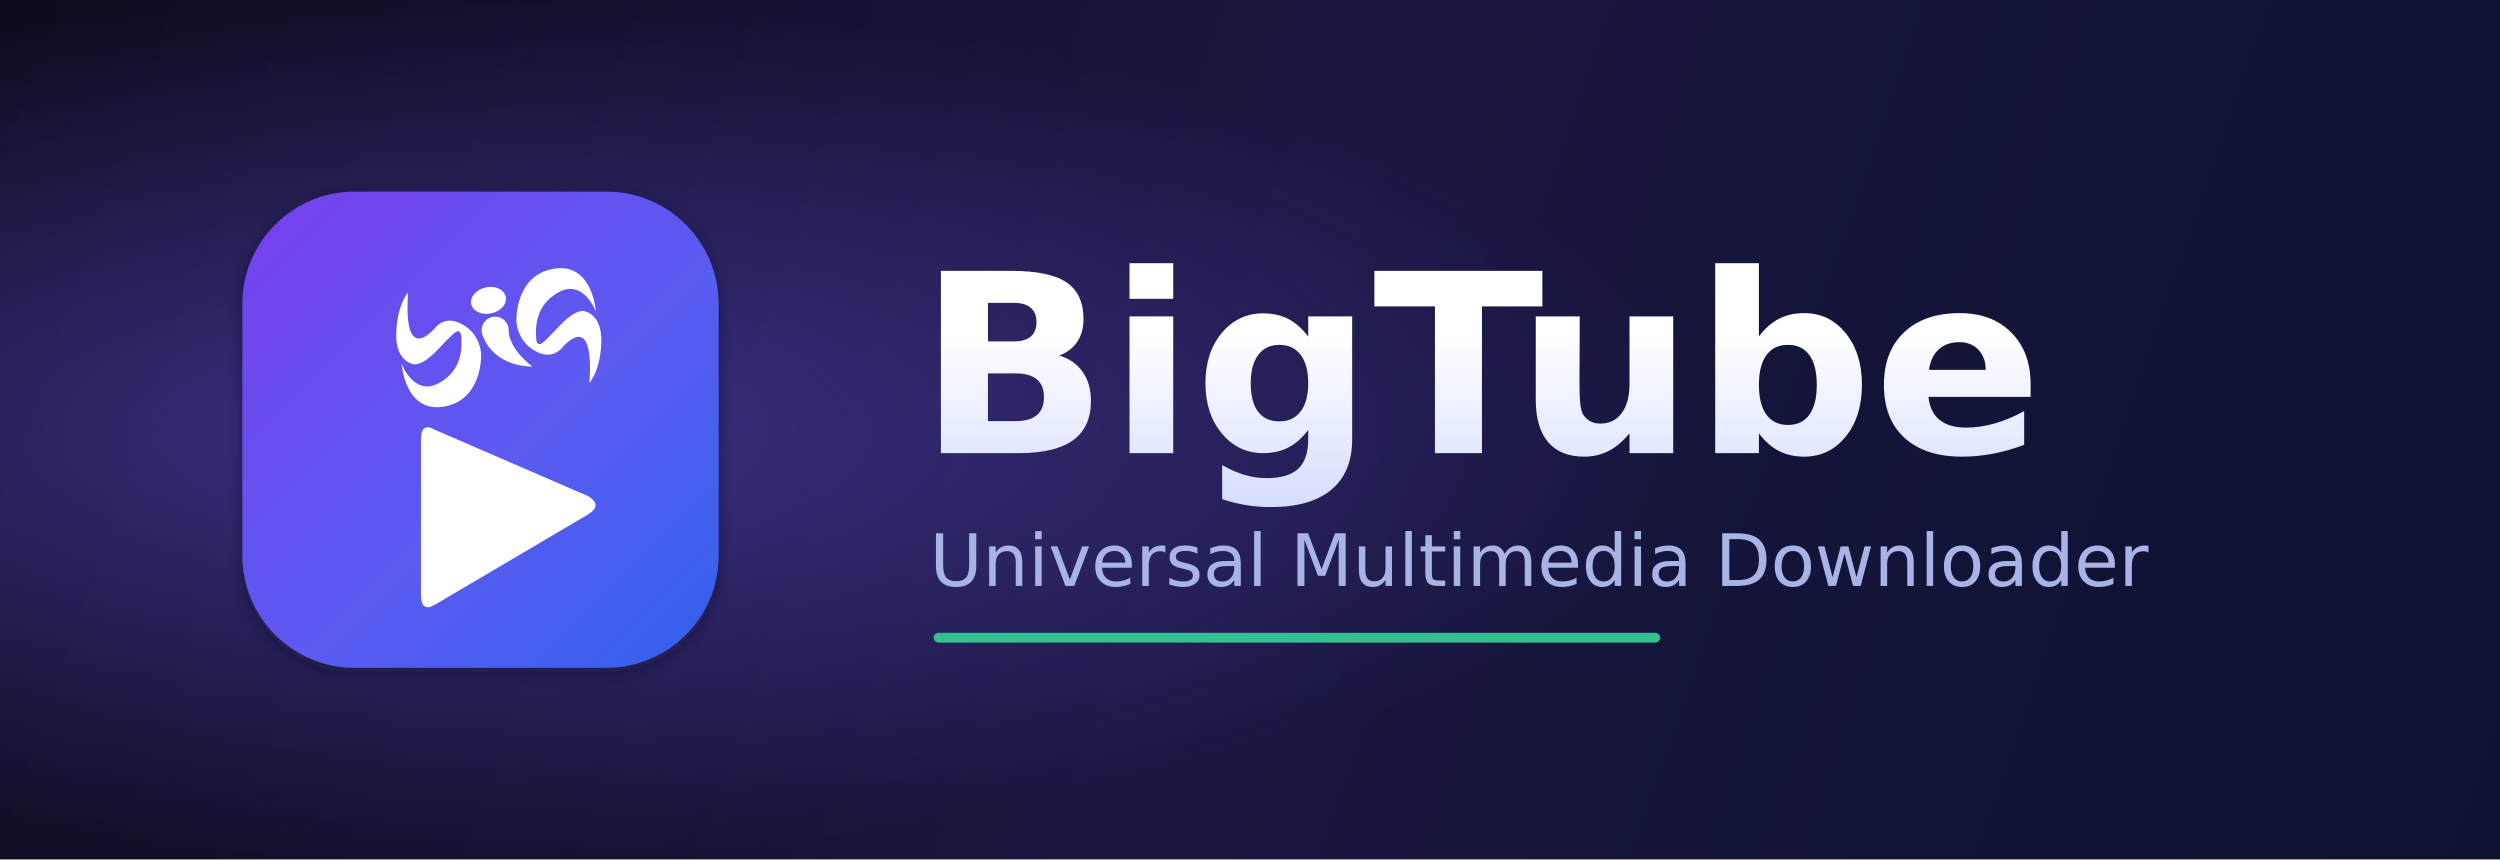
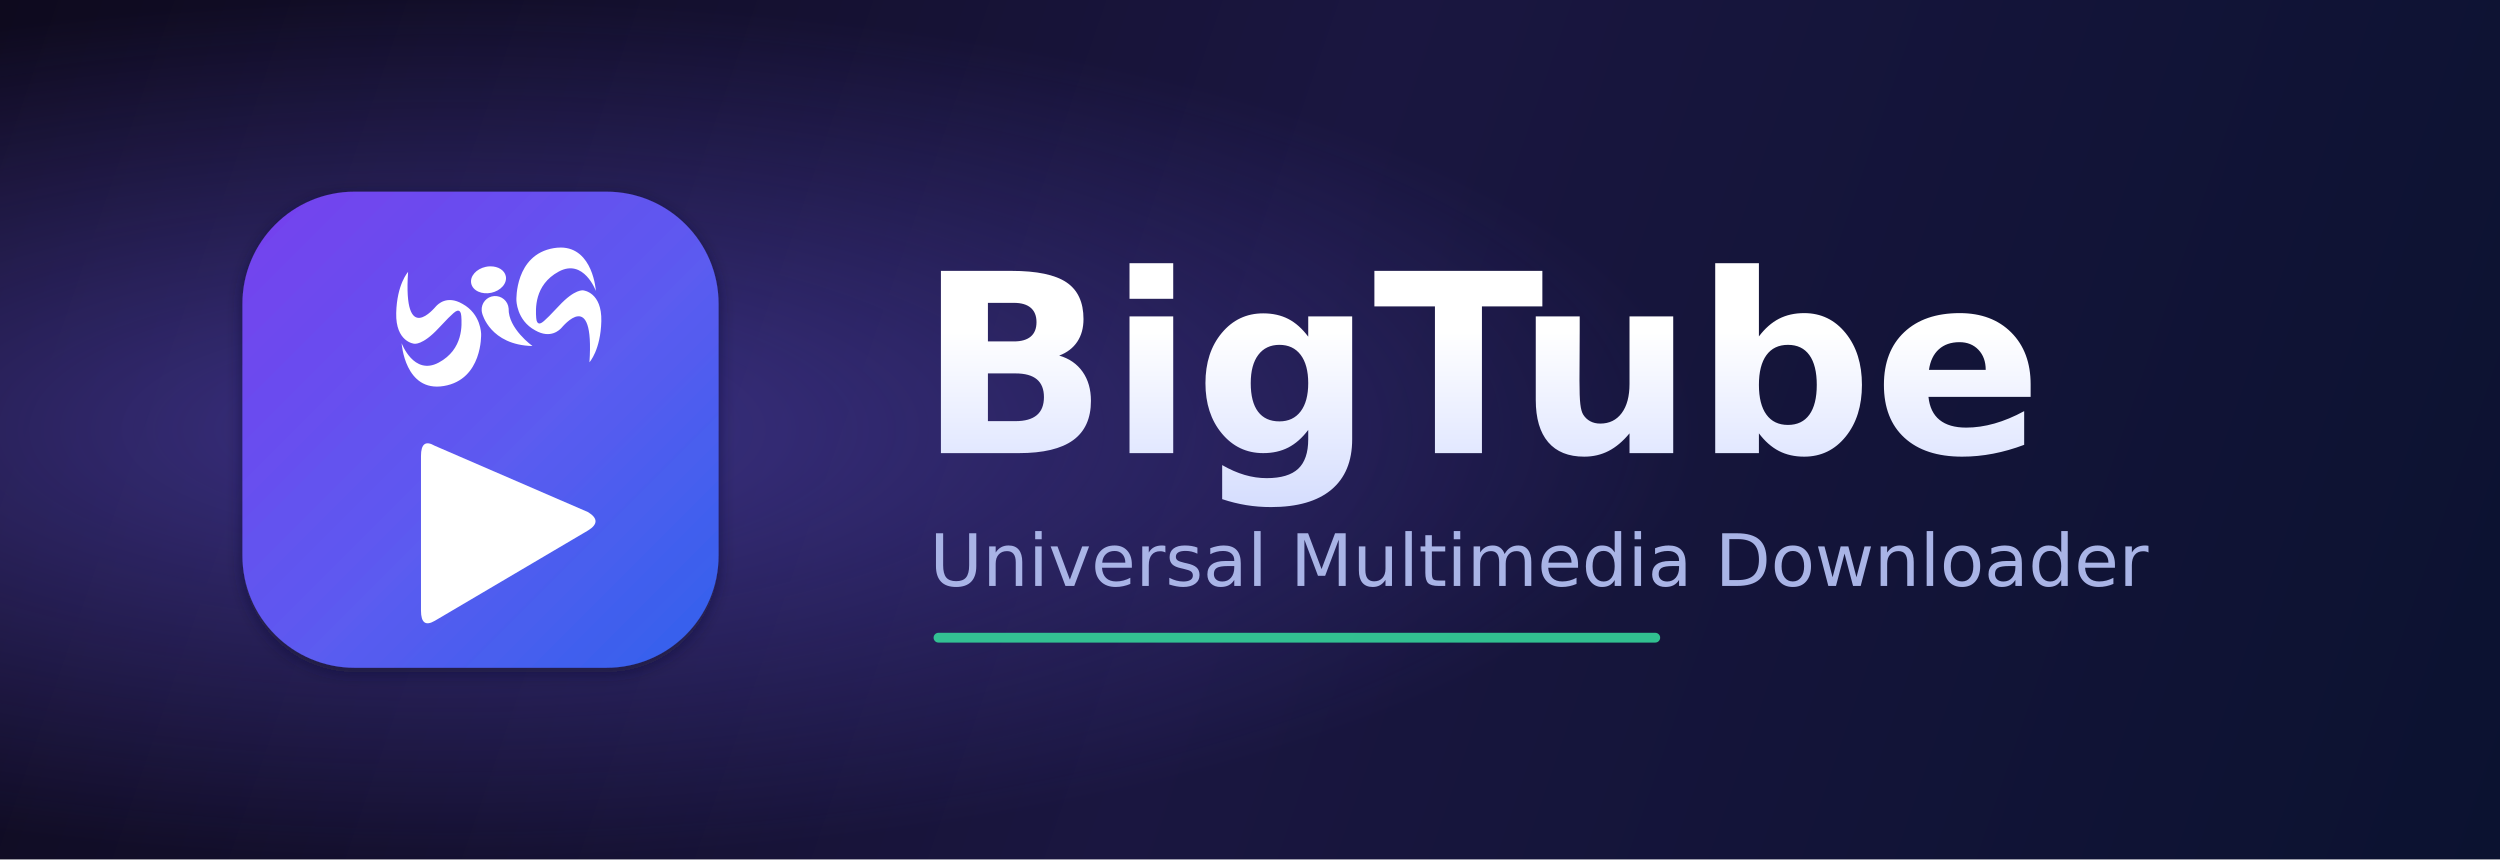
<svg xmlns="http://www.w3.org/2000/svg" width="1280" height="440" viewBox="0 0 1280 440">
  <defs>
    <linearGradient id="page" x1="0" y1="0" x2="1280" y2="440" gradientUnits="userSpaceOnUse">
      <stop offset="0" stop-color="#0E0A1E" />
      <stop offset="0.5" stop-color="#1A1640" />
      <stop offset="1" stop-color="#0B1230" />
    </linearGradient>
    <radialGradient id="glow" cx="0.18" cy="0.5" r="0.5">
      <stop offset="0" stop-color="#6D5BF0" stop-opacity="0.45" />
      <stop offset="1" stop-color="#6D5BF0" stop-opacity="0" />
    </radialGradient>
    <linearGradient id="ibg" x1="0" y1="0" x2="1024" y2="1024" gradientUnits="userSpaceOnUse">
      <stop offset="0" stop-color="#7C3AED" />
      <stop offset="0.55" stop-color="#5B5BF0" />
      <stop offset="1" stop-color="#2563EB" />
    </linearGradient>
    <linearGradient id="ibadge" x1="600" y1="600" x2="880" y2="880" gradientUnits="userSpaceOnUse">
      <stop offset="0" stop-color="#34D399" />
      <stop offset="1" stop-color="#059669" />
    </linearGradient>
    <linearGradient id="word" x1="440" y1="170" x2="440" y2="290" gradientUnits="userSpaceOnUse">
      <stop offset="0" stop-color="#FFFFFF" />
      <stop offset="1" stop-color="#C7D2FE" />
    </linearGradient>
    <filter id="isoft" x="-20%" y="-20%" width="140%" height="140%">
      <feDropShadow dx="0" dy="8" stdDeviation="14" flood-color="#120f2e" flood-opacity="0.5" />
    </filter>
  </defs>
  <rect width="1280" height="440" fill="url(#page)" />
  <rect width="1280" height="440" fill="url(#glow)" />
  <g transform="translate(96,70) scale(0.293)" filter="url(#isoft)">
    <rect x="96" y="96" width="832" height="832" rx="196" fill="url(#ibg)" />
-     <g transform="translate(-8,40) scale(46) translate(-148.2518,-43.29768)" fill="#ffffff">
+     <g transform="translate(-8,4) scale(46) translate(-148.2518,-43.29768)" fill="#ffffff">
      <path d="m 162.601,47.421 c -0.082,-1.39e-4 -0.17,0.007 -0.262,0.022 -1.482,0.248 -1.419,1.973 -1.419,1.973 0,0 -5e-5,0.764 0.712,1.15 0.593,0.341 0.935,-0.028 0.993,-0.086 0.058,-0.058 1.264,-1.567 1.07,1.299 0,0 0.424,-0.462 0.451,-1.562 0.027,-1.1 -0.681,-1.168 -0.681,-1.168 0,0 -0.312,-0.078 -0.933,0.592 -0.621,0.67 -0.664,0.64 -0.664,0.64 0,0 -0.175,0.124 -0.196,-0.187 -0.021,-0.311 -0.087,-1.253 0.86,-1.762 0.947,-0.509 1.408,0.739 1.408,0.739 0,0 -0.105,-1.648 -1.339,-1.651 z m -2.673,0.713 a 0.503,0.671 77.92 0 0 -0.173,0.02 0.503,0.671 77.92 0 0 -0.551,0.633 0.503,0.671 77.92 0 0 0.762,0.352 0.503,0.671 77.92 0 0 0.551,-0.633 0.503,0.671 77.92 0 0 -0.588,-0.371 z m -3.123,0.213 c 0,0 -0.425,0.462 -0.451,1.562 -0.026,1.1 0.68,1.165 0.68,1.165 0,0 0.312,0.078 0.933,-0.593 0.621,-0.67 0.664,-0.639 0.664,-0.639 0,0 0.175,-0.123 0.196,0.187 0.02,0.31 0.088,1.256 -0.86,1.763 -0.948,0.507 -1.407,-0.739 -1.407,-0.739 0,0 0.12,1.875 1.601,1.628 1.482,-0.247 1.419,-1.973 1.419,-1.973 0,0 0.002,-0.763 -0.713,-1.15 -0.593,-0.341 -0.934,0.027 -0.993,0.086 -0.059,0.059 -1.263,1.567 -1.069,-1.297 z m 3.269,0.917 a 0.514,0.514 0 0 0 -0.473,0.551 0.505,0.505 0 0 0 0.023,0.12 c 0,0 0.299,1.189 1.907,1.227 0,-5.95e-4 -0.928,-0.662 -0.906,-1.425 a 0.514,0.514 0 0 0 -0.551,-0.473 z" />
    </g>
-     <path d="M 432 512 Q 408 498 408 530 L 408 800 Q 408 832 432 818 L 700 660 Q 726 644 700 628 Z" fill="#ffffff" />
+     <path d="M 432 540 Q 408 526 408 558 L 408 828 Q 408 860 432 846 L 700 688 Q 726 672 700 656 Z" fill="#ffffff" />
  </g>
  <text x="470" y="232" font-family="DejaVu Sans, Verdana, sans-serif" font-weight="bold" font-size="128" fill="url(#word)">BigTube</text>
  <text x="476" y="300" font-family="DejaVu Sans, Verdana, sans-serif" font-size="37" fill="#A9B4E6">Universal Multimedia Downloader</text>
  <rect x="478" y="324" width="372" height="5" rx="2.5" fill="#34D399" opacity="0.9" />
</svg>
